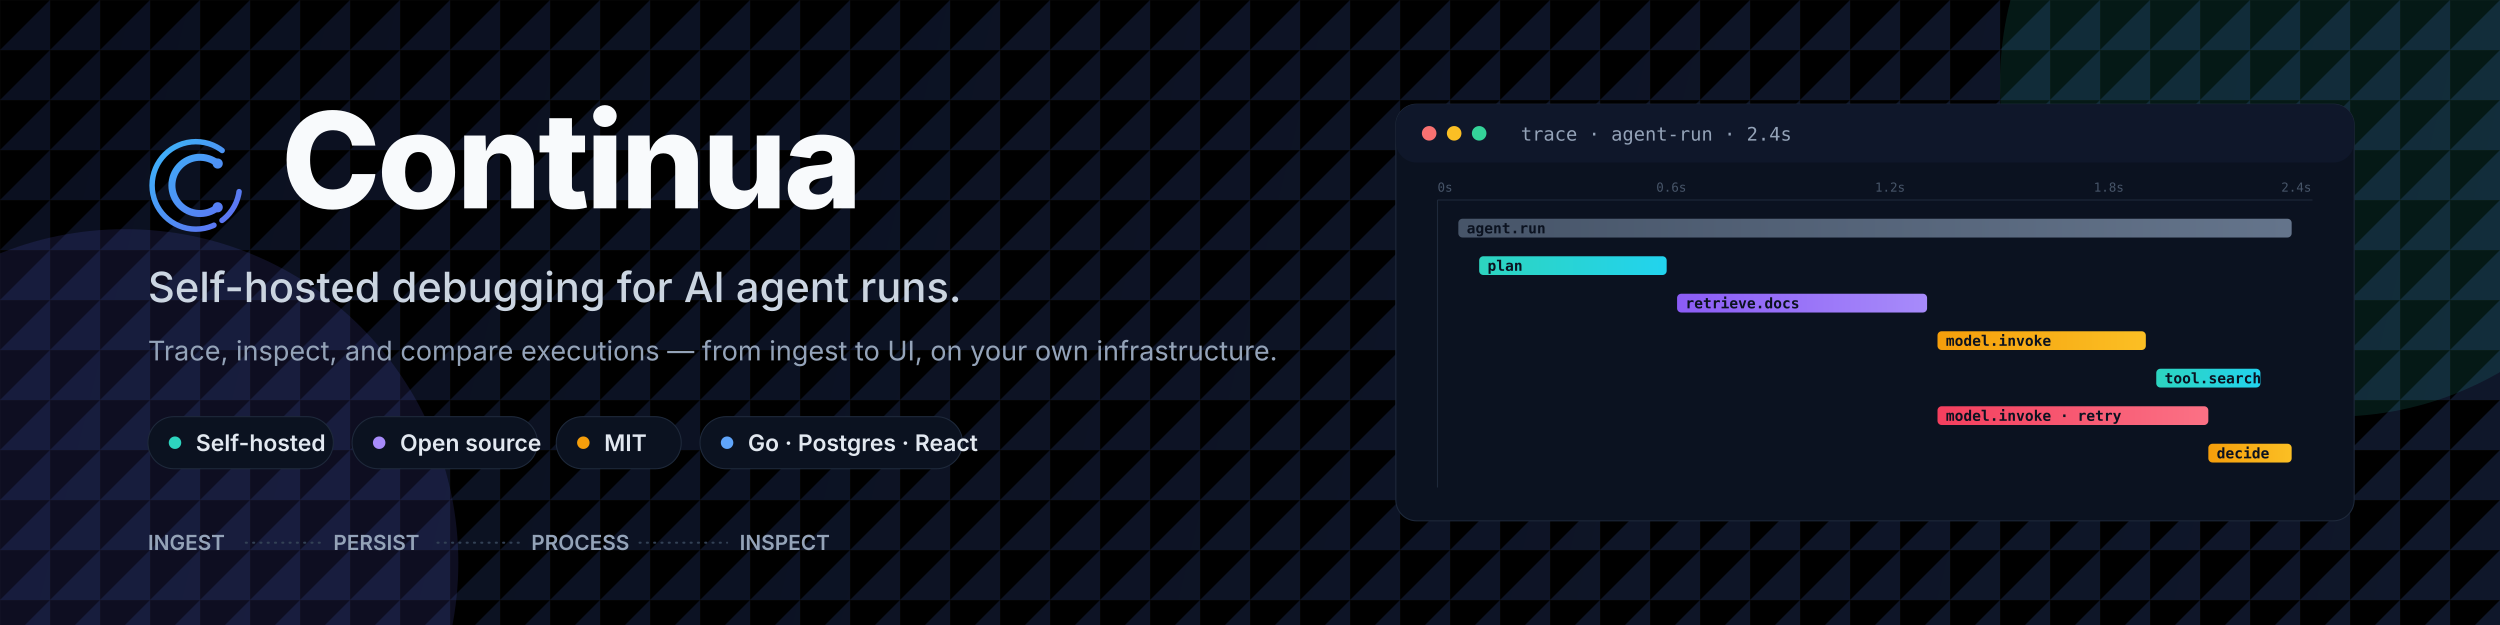
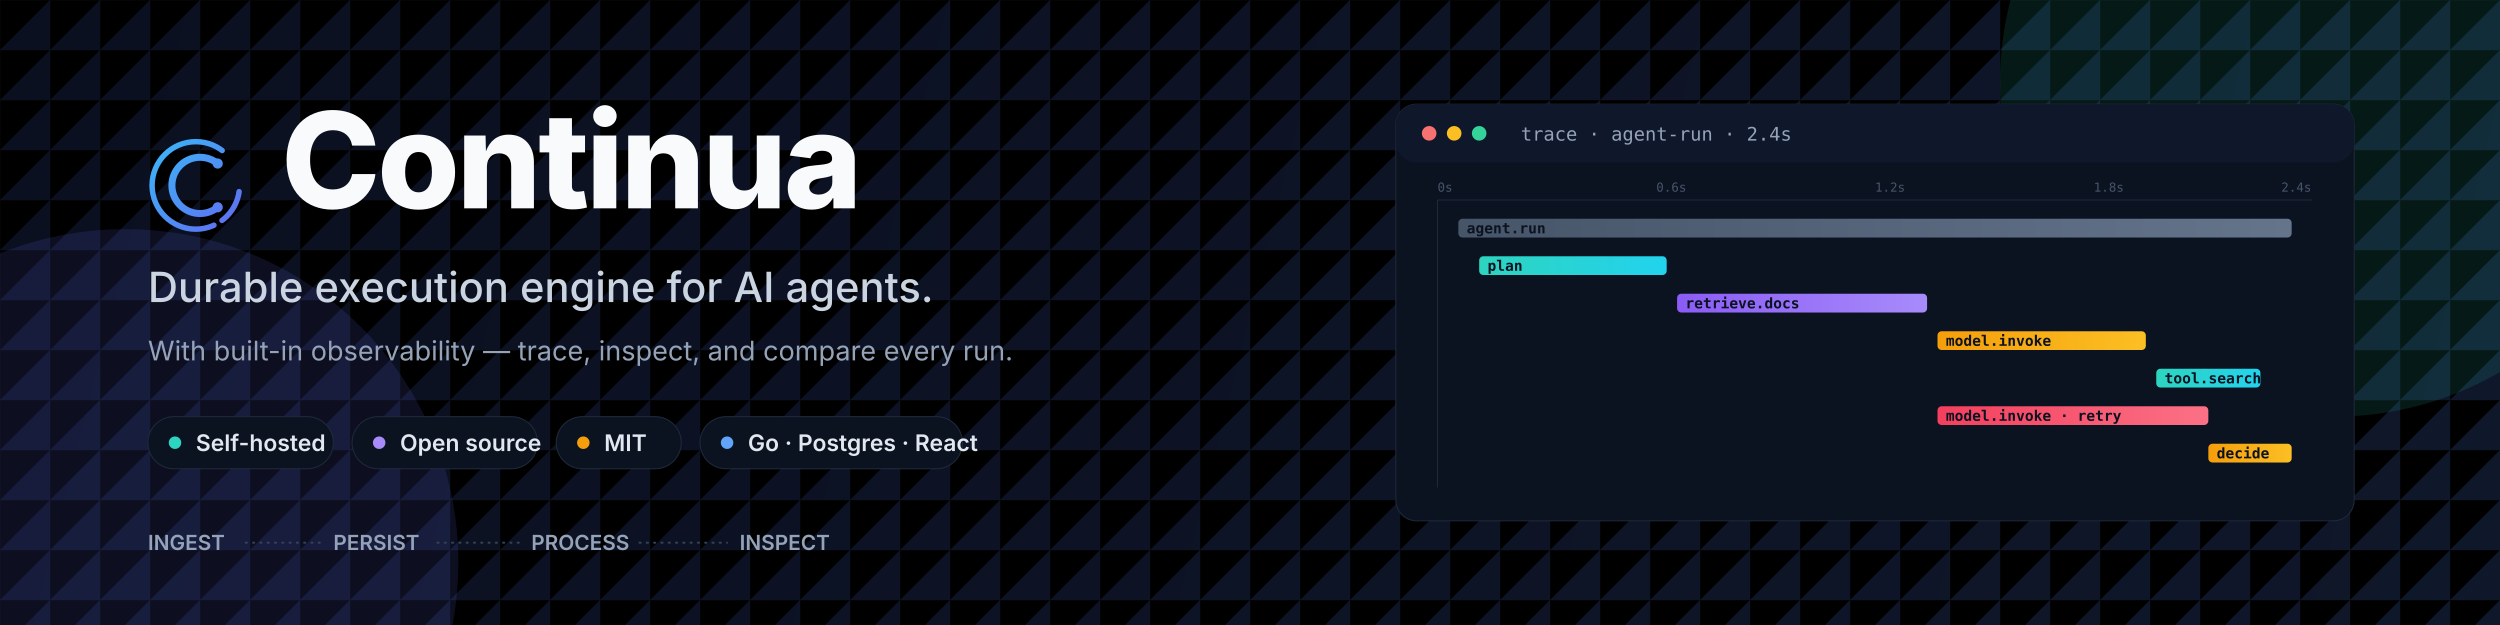
<svg xmlns="http://www.w3.org/2000/svg" width="2400" height="600" viewBox="0 0 2400 600" role="img" aria-labelledby="bannerTitle bannerDesc">
  <defs>
    <linearGradient id="bgGrad" x1="0" y1="0" x2="2400" y2="600" gradientUnits="userSpaceOnUse">
      <stop offset="0" stop-color="#0B1020" />
      <stop offset="1" stop-color="#0F172A" />
    </linearGradient>
    <linearGradient id="logoGrad" x1="0" y1="0" x2="64" y2="64" gradientUnits="userSpaceOnUse">
      <stop offset="0" stop-color="#38BDF8" />
      <stop offset="1" stop-color="#6366F1" />
    </linearGradient>
    <linearGradient id="barTeal" x1="0" y1="0" x2="1" y2="0">
      <stop offset="0" stop-color="#2DD4BF" />
      <stop offset="1" stop-color="#22D3EE" />
    </linearGradient>
    <linearGradient id="barViolet" x1="0" y1="0" x2="1" y2="0">
      <stop offset="0" stop-color="#8B5CF6" />
      <stop offset="1" stop-color="#A78BFA" />
    </linearGradient>
    <linearGradient id="barAmber" x1="0" y1="0" x2="1" y2="0">
      <stop offset="0" stop-color="#F59E0B" />
      <stop offset="1" stop-color="#FBBF24" />
    </linearGradient>
    <linearGradient id="barRose" x1="0" y1="0" x2="1" y2="0">
      <stop offset="0" stop-color="#F43F5E" />
      <stop offset="1" stop-color="#FB7185" />
    </linearGradient>
    <linearGradient id="barSlate" x1="0" y1="0" x2="1" y2="0">
      <stop offset="0" stop-color="#475569" />
      <stop offset="1" stop-color="#64748B" />
    </linearGradient>
    <pattern id="grid" width="48" height="48" patternUnits="userSpaceOnUse">
      <path d="M48 0H0V48" stroke="#FFFFFF" stroke-opacity="0.035" />
    </pattern>
    <filter id="glow" x="-20%" y="-20%" width="140%" height="140%">
      <feGaussianBlur stdDeviation="22" result="blur" />
      <feMerge>
        <feMergeNode in="blur" />
        <feMergeNode in="SourceGraphic" />
      </feMerge>
    </filter>
  </defs>
  <rect width="2400" height="600" fill="url(#bgGrad)" />
  <rect width="2400" height="600" fill="url(#grid)" />
  <circle cx="120" cy="540" r="320" fill="#6366F1" opacity="0.14" />
  <circle cx="2240" cy="80" r="320" fill="#2DD4BF" opacity="0.12" />
  <g transform="translate(140 130) scale(1.5)">
    <circle cx="32" cy="32" r="28" stroke="url(#logoGrad)" stroke-width="3.5" stroke-linecap="round" stroke-dasharray="118 30 22 6" stroke-dashoffset="-32" fill="none" />
    <path d="M 46 18 A 18 18 0 1 0 46 46" stroke="url(#logoGrad)" stroke-width="4.5" stroke-linecap="round" fill="none" />
    <circle cx="46" cy="18" r="3.25" fill="url(#logoGrad)" />
    <circle cx="46" cy="46" r="3.25" fill="url(#logoGrad)" />
  </g>
  <text x="270" y="200" fill="#F8FAFC" font-family="Inter, ui-sans-serif, system-ui, Arial, sans-serif" font-size="128" font-weight="800" letter-spacing="-3">Continua</text>
-   <text x="142" y="290" fill="#CBD5E1" font-family="Inter, ui-sans-serif, system-ui, Arial, sans-serif" font-size="40" font-weight="500">Self-hosted debugging for AI agent runs.</text>
-   <text x="142" y="346" fill="#94A3B8" font-family="Inter, ui-sans-serif, system-ui, Arial, sans-serif" font-size="26">Trace, inspect, and compare executions — from ingest to UI, on your own infrastructure.</text>
+   <text x="142" y="290" fill="#CBD5E1" font-family="Inter, ui-sans-serif, system-ui, Arial, sans-serif" font-size="40" font-weight="500">Durable execution engine for AI agents.</text>
+   <text x="142" y="346" fill="#94A3B8" font-family="Inter, ui-sans-serif, system-ui, Arial, sans-serif" font-size="26">With built-in observability — trace, inspect, and compare every run.</text>
  <g font-family="Inter, ui-sans-serif, system-ui, Arial, sans-serif" font-size="22" font-weight="600">
    <g transform="translate(142 400)">
      <rect width="178" height="50" rx="25" fill="#0B1220" stroke="#1E293B" />
      <circle cx="26" cy="25" r="6" fill="#2DD4BF" />
      <text x="46" y="33" fill="#E2E8F0">Self-hosted</text>
    </g>
    <g transform="translate(338 400)">
      <rect width="178" height="50" rx="25" fill="#0B1220" stroke="#1E293B" />
      <circle cx="26" cy="25" r="6" fill="#A78BFA" />
      <text x="46" y="33" fill="#E2E8F0">Open source</text>
    </g>
    <g transform="translate(534 400)">
      <rect width="120" height="50" rx="25" fill="#0B1220" stroke="#1E293B" />
      <circle cx="26" cy="25" r="6" fill="#F59E0B" />
      <text x="46" y="33" fill="#E2E8F0">MIT</text>
    </g>
    <g transform="translate(672 400)">
      <rect width="252" height="50" rx="25" fill="#0B1220" stroke="#1E293B" />
      <circle cx="26" cy="25" r="6" fill="#60A5FA" />
      <text x="46" y="33" fill="#E2E8F0">Go · Postgres · React</text>
    </g>
  </g>
  <g font-family="Inter, ui-sans-serif, system-ui, Arial, sans-serif" font-size="20" font-weight="600" fill="#94A3B8">
    <text x="142" y="528">INGEST</text>
    <text x="320" y="528">PERSIST</text>
    <text x="510" y="528">PROCESS</text>
    <text x="710" y="528">INSPECT</text>
  </g>
  <g stroke="#334155" stroke-width="2" stroke-linecap="round" stroke-dasharray="1 6">
    <path d="M236 521 L308 521" />
    <path d="M420 521 L498 521" />
    <path d="M614 521 L698 521" />
  </g>
  <g transform="translate(1340 100)">
    <rect width="920" height="400" rx="20" fill="#0B1220" stroke="#1E293B" />
    <rect width="920" height="56" rx="20" fill="#0F172A" />
    <circle cx="32" cy="28" r="7" fill="#F87171" />
    <circle cx="56" cy="28" r="7" fill="#FBBF24" />
    <circle cx="80" cy="28" r="7" fill="#34D399" />
    <text x="120" y="35" fill="#94A3B8" font-family="ui-monospace, SFMono-Regular, Menlo, monospace" font-size="18">trace · agent-run · 2.4s</text>
    <g stroke="#1E293B" stroke-width="1">
      <line x1="40" y1="92" x2="880" y2="92" />
      <line x1="40" y1="92" x2="40" y2="368" />
    </g>
    <g font-family="ui-monospace, SFMono-Regular, Menlo, monospace" font-size="12" fill="#475569">
      <text x="40" y="84">0s</text>
      <text x="250" y="84">0.6s</text>
      <text x="460" y="84">1.2s</text>
      <text x="670" y="84">1.8s</text>
      <text x="850" y="84">2.4s</text>
    </g>
    <g font-family="ui-monospace, SFMono-Regular, Menlo, monospace" font-size="14" fill="#CBD5E1">
      <rect x="60" y="110" width="800" height="18" rx="4" fill="url(#barSlate)" />
      <text x="68" y="124" fill="#0B1220" font-weight="700">agent.run</text>
      <rect x="80" y="146" width="180" height="18" rx="4" fill="url(#barTeal)" />
      <text x="88" y="160" fill="#0B1220" font-weight="700">plan</text>
      <rect x="270" y="182" width="240" height="18" rx="4" fill="url(#barViolet)" />
      <text x="278" y="196" fill="#0B1220" font-weight="700">retrieve.docs</text>
      <rect x="520" y="218" width="200" height="18" rx="4" fill="url(#barAmber)" />
      <text x="528" y="232" fill="#0B1220" font-weight="700">model.invoke</text>
      <rect x="730" y="254" width="100" height="18" rx="4" fill="url(#barTeal)" />
      <text x="738" y="268" fill="#0B1220" font-weight="700">tool.search</text>
      <rect x="520" y="290" width="260" height="18" rx="4" fill="url(#barRose)" />
      <text x="528" y="304" fill="#0B1220" font-weight="700">model.invoke · retry</text>
      <rect x="780" y="326" width="80" height="18" rx="4" fill="url(#barAmber)" />
      <text x="788" y="340" fill="#0B1220" font-weight="700">decide</text>
    </g>
  </g>
</svg>
